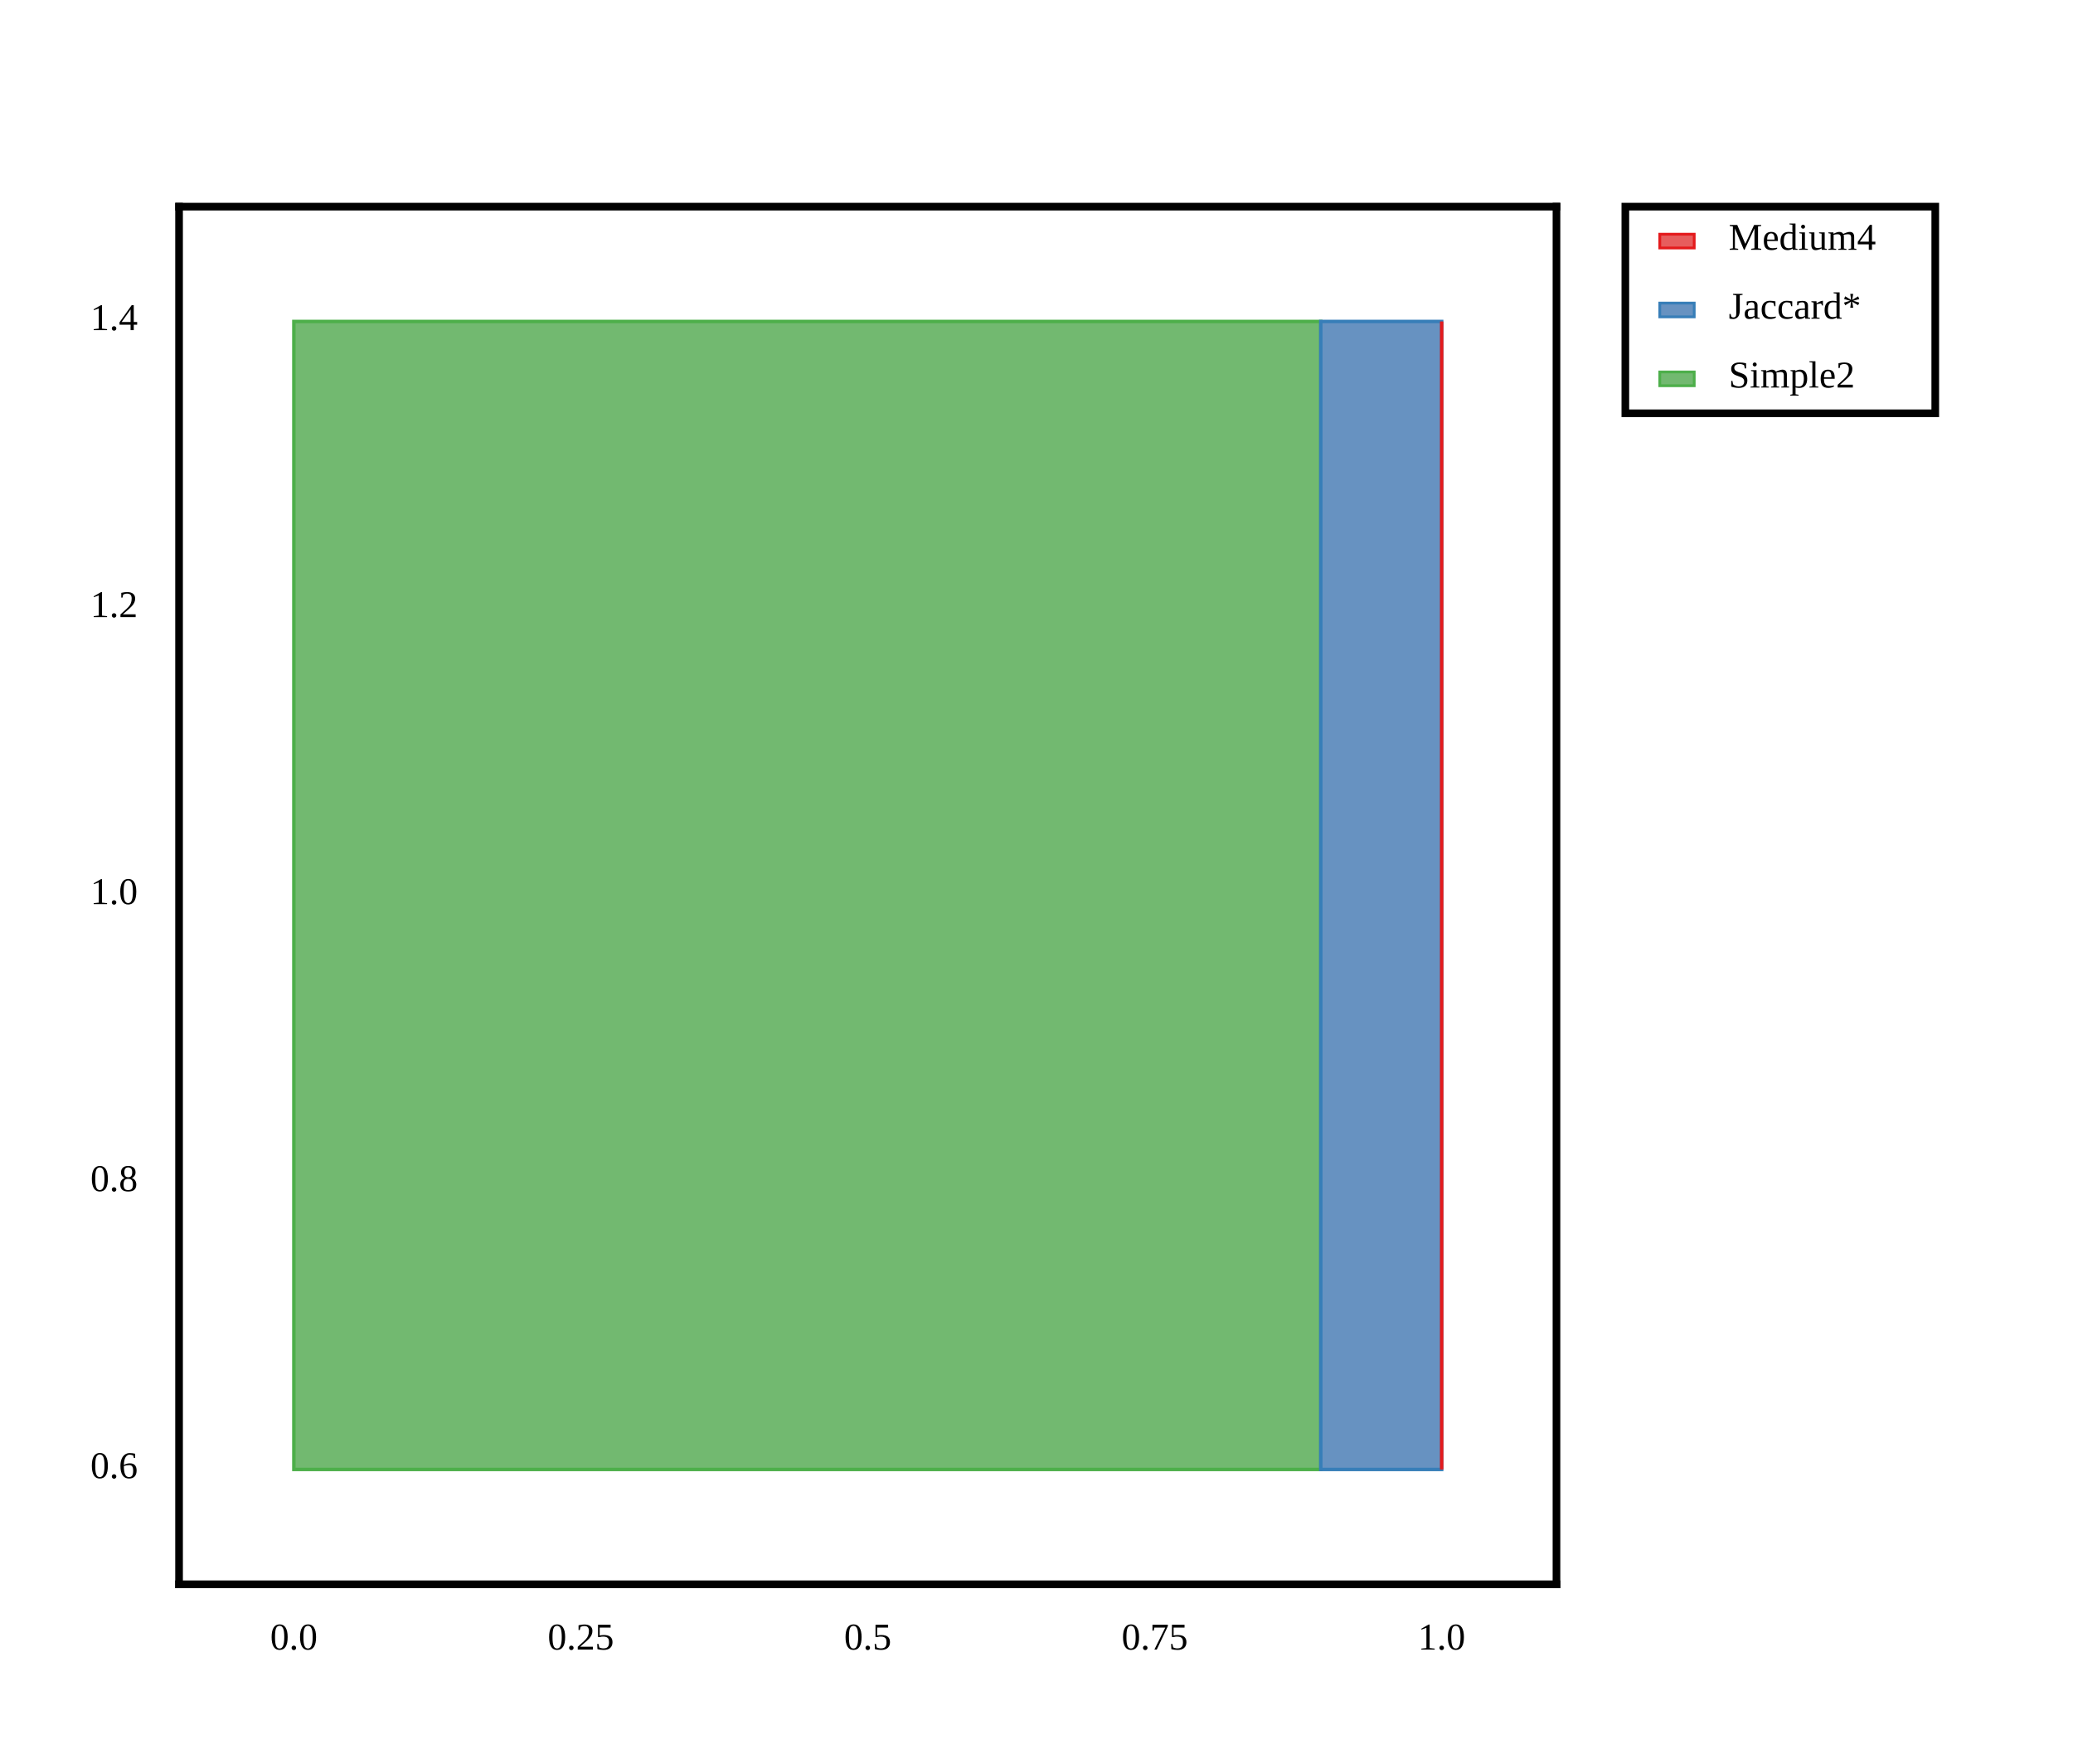
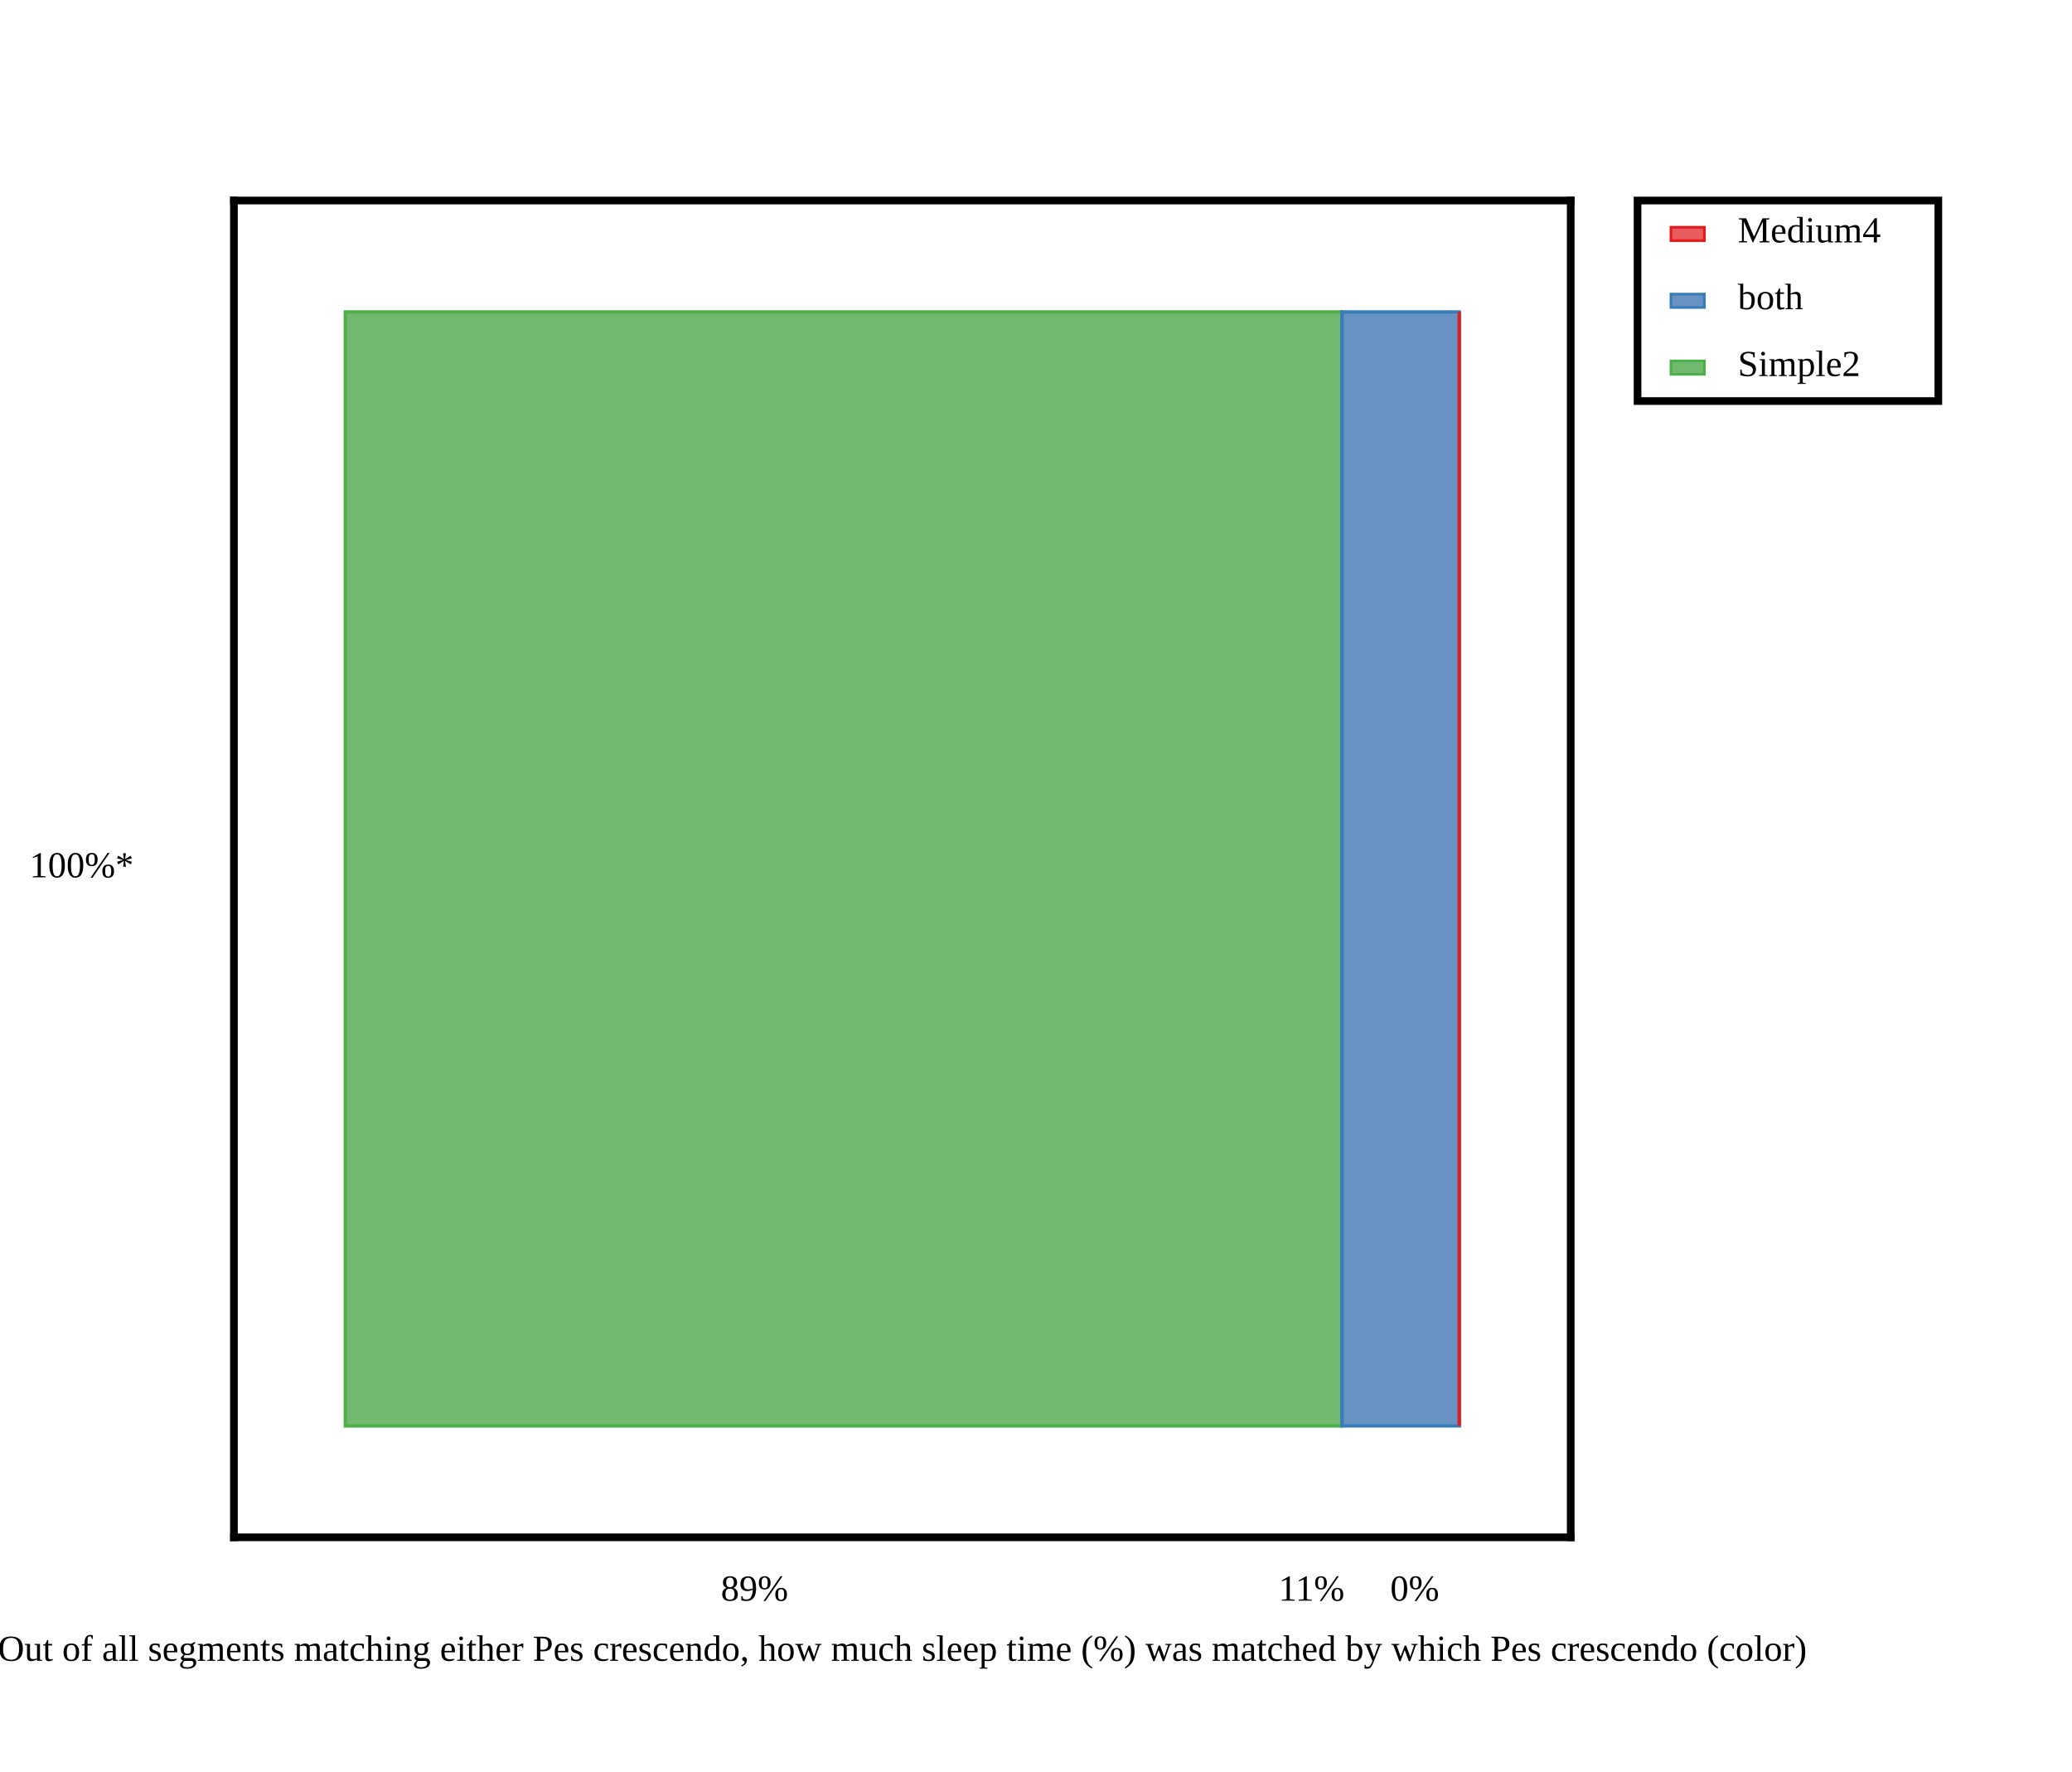
- <svg xmlns="http://www.w3.org/2000/svg" height="512" stroke-opacity="1" viewBox="0.0 0.0 602 512.0" font-size="1" width="602" stroke="rgb(0,0,0)" version="1.1">
+ <svg xmlns="http://www.w3.org/2000/svg" height="530" stroke-opacity="1" viewBox="0.0 0.0 620 530.0" font-size="1" width="620" stroke="rgb(0,0,0)" version="1.1">
  <defs />
-   <g stroke-linejoin="miter" stroke-opacity="1.0" fill-opacity="0.0" stroke="rgb(0,0,0)" stroke-width="2.221" fill="rgb(0,0,0)" stroke-linecap="square" stroke-miterlimit="10.0">
-     <path d="M 52,460 v -400 M 452,460 v -400 " />
+   <g stroke-linejoin="miter" stroke-opacity="1.0" fill-opacity="0.0" stroke="rgb(0,0,0)" stroke-width="2.293" fill="rgb(0,0,0)" stroke-linecap="square" stroke-miterlimit="10.0">
+     <path d="M 70,460 v -400 M 470,460 v -400 " />
  </g>
-   <g stroke-linejoin="miter" stroke-opacity="1.0" fill-opacity="1.0" font-size="11.0px" stroke="rgb(0,0,0)" stroke-width="2.221" fill="rgb(0,0,0)" stroke-linecap="butt" stroke-miterlimit="10.0">
-     <text dominant-baseline="middle" transform="matrix(1,0,0,1,40,93.3333)" stroke="none" text-anchor="end">1.4</text>
+   <g stroke-linejoin="miter" stroke-opacity="1.0" fill-opacity="1.0" font-size="11.0px" stroke="rgb(0,0,0)" stroke-width="2.293" fill="rgb(0,0,0)" stroke-linecap="butt" stroke-miterlimit="10.0">
+     <text dominant-baseline="middle" transform="matrix(1,0,0,1,40,260)" stroke="none" text-anchor="end">100%*</text>
  </g>
-   <g stroke-linejoin="miter" stroke-opacity="1.0" fill-opacity="1.0" font-size="11.0px" stroke="rgb(0,0,0)" stroke-width="2.221" fill="rgb(0,0,0)" stroke-linecap="butt" stroke-miterlimit="10.0">
-     <text dominant-baseline="middle" transform="matrix(1,0,0,1,40,176.6667)" stroke="none" text-anchor="end">1.2</text>
+   <g stroke-linejoin="miter" stroke-opacity="1.0" fill-opacity="0.0" stroke="rgb(0,0,0)" stroke-width="2.293" fill="rgb(0,0,0)" stroke-linecap="square" stroke-miterlimit="10.0">
+     <path d="M 70,460 h 400 M 70,60 h 400 " />
  </g>
-   <g stroke-linejoin="miter" stroke-opacity="1.0" fill-opacity="1.0" font-size="11.0px" stroke="rgb(0,0,0)" stroke-width="2.221" fill="rgb(0,0,0)" stroke-linecap="butt" stroke-miterlimit="10.0">
-     <text dominant-baseline="middle" transform="matrix(1,0,0,1,40,260)" stroke="none" text-anchor="end">1.0</text>
+   <g stroke-linejoin="miter" stroke-opacity="1.0" fill-opacity="1.0" font-size="11.0px" stroke="rgb(0,0,0)" stroke-width="2.293" fill="rgb(0,0,0)" stroke-linecap="butt" stroke-miterlimit="10.0">
+     <text dominant-baseline="text-before-edge" transform="matrix(1,0,0,1,270,490)" stroke="none" text-anchor="middle">Out of all segments matching either Pes crescendo, how much sleep time (%) was matched by which Pes crescendo (color)</text>
  </g>
-   <g stroke-linejoin="miter" stroke-opacity="1.0" fill-opacity="1.0" font-size="11.0px" stroke="rgb(0,0,0)" stroke-width="2.221" fill="rgb(0,0,0)" stroke-linecap="butt" stroke-miterlimit="10.0">
-     <text dominant-baseline="middle" transform="matrix(1,0,0,1,40,343.3333)" stroke="none" text-anchor="end">0.8</text>
+   <g stroke-linejoin="miter" stroke-opacity="1.0" fill-opacity="1.0" font-size="11.0px" stroke="rgb(0,0,0)" stroke-width="2.293" fill="rgb(0,0,0)" stroke-linecap="butt" stroke-miterlimit="10.0">
+     <text dominant-baseline="text-before-edge" transform="matrix(1,0,0,1,423.3333,472)" stroke="none" text-anchor="middle">0%</text>
  </g>
-   <g stroke-linejoin="miter" stroke-opacity="1.0" fill-opacity="1.0" font-size="11.0px" stroke="rgb(0,0,0)" stroke-width="2.221" fill="rgb(0,0,0)" stroke-linecap="butt" stroke-miterlimit="10.0">
-     <text dominant-baseline="middle" transform="matrix(1,0,0,1,40,426.6667)" stroke="none" text-anchor="end">0.6</text>
+   <g stroke-linejoin="miter" stroke-opacity="1.0" fill-opacity="1.0" font-size="11.0px" stroke="rgb(0,0,0)" stroke-width="2.293" fill="rgb(0,0,0)" stroke-linecap="butt" stroke-miterlimit="10.0">
+     <text dominant-baseline="text-before-edge" transform="matrix(1,0,0,1,392.4438,472)" stroke="none" text-anchor="middle">11%</text>
  </g>
-   <g stroke-linejoin="miter" stroke-opacity="1.0" fill-opacity="0.0" stroke="rgb(0,0,0)" stroke-width="2.221" fill="rgb(0,0,0)" stroke-linecap="square" stroke-miterlimit="10.0">
-     <path d="M 52,460 h 400 M 52,60 h 400 " />
-   </g>
-   <g stroke-linejoin="miter" stroke-opacity="1.0" fill-opacity="1.0" font-size="11.0px" stroke="rgb(0,0,0)" stroke-width="2.221" fill="rgb(0,0,0)" stroke-linecap="butt" stroke-miterlimit="10.0">
-     <text dominant-baseline="text-before-edge" transform="matrix(1,0,0,1,418.6667,472)" stroke="none" text-anchor="middle">1.0</text>
-   </g>
-   <g stroke-linejoin="miter" stroke-opacity="1.0" fill-opacity="1.0" font-size="11.0px" stroke="rgb(0,0,0)" stroke-width="2.221" fill="rgb(0,0,0)" stroke-linecap="butt" stroke-miterlimit="10.0">
-     <text dominant-baseline="text-before-edge" transform="matrix(1,0,0,1,335.3333,472)" stroke="none" text-anchor="middle">0.75</text>
-   </g>
-   <g stroke-linejoin="miter" stroke-opacity="1.0" fill-opacity="1.0" font-size="11.0px" stroke="rgb(0,0,0)" stroke-width="2.221" fill="rgb(0,0,0)" stroke-linecap="butt" stroke-miterlimit="10.0">
-     <text dominant-baseline="text-before-edge" transform="matrix(1,0,0,1,252,472)" stroke="none" text-anchor="middle">0.5</text>
-   </g>
-   <g stroke-linejoin="miter" stroke-opacity="1.0" fill-opacity="1.0" font-size="11.0px" stroke="rgb(0,0,0)" stroke-width="2.221" fill="rgb(0,0,0)" stroke-linecap="butt" stroke-miterlimit="10.0">
-     <text dominant-baseline="text-before-edge" transform="matrix(1,0,0,1,168.6667,472)" stroke="none" text-anchor="middle">0.25</text>
-   </g>
-   <g stroke-linejoin="miter" stroke-opacity="1.0" fill-opacity="1.0" font-size="11.0px" stroke="rgb(0,0,0)" stroke-width="2.221" fill="rgb(0,0,0)" stroke-linecap="butt" stroke-miterlimit="10.0">
-     <text dominant-baseline="text-before-edge" transform="matrix(1,0,0,1,85.3333,472)" stroke="none" text-anchor="middle">0.0</text>
+   <g stroke-linejoin="miter" stroke-opacity="1.0" fill-opacity="1.0" font-size="11.0px" stroke="rgb(0,0,0)" stroke-width="2.293" fill="rgb(0,0,0)" stroke-linecap="butt" stroke-miterlimit="10.0">
+     <text dominant-baseline="text-before-edge" transform="matrix(1,0,0,1,225.7772,472)" stroke="none" text-anchor="middle">89%</text>
  </g>
  <g stroke-linejoin="miter" stroke-opacity="1.0" fill-opacity="1.0" stroke="rgb(77,175,74)" stroke-width="1.0" fill="rgb(114,185,112)" stroke-linecap="butt" stroke-miterlimit="10.0">
    <defs>
      <clipPath id="SimpleMediummyClip1">
-         <path d="M 452,460 l -0,-400 h -400 l -0,400 Z" />
+         <path d="M 470,460 l -0,-400 h -400 l -0,400 Z" />
      </clipPath>
    </defs>
    <g clip-path="url(#SimpleMediummyClip1)">
-       <path d="M 85.333,426.667 v -333.333 h 298.221 v 333.333 Z" />
+       <path d="M 103.333,426.667 v -333.333 h 298.221 v 333.333 Z" />
    </g>
  </g>
  <g stroke-linejoin="miter" stroke-opacity="1.0" fill-opacity="1.0" stroke="rgb(55,126,184)" stroke-width="1.0" fill="rgb(103,146,193)" stroke-linecap="butt" stroke-miterlimit="10.0">
    <defs>
      <clipPath id="SimpleMediummyClip2">
-         <path d="M 452,460 l -0,-400 h -400 l -0,400 Z" />
+         <path d="M 470,460 l -0,-400 h -400 l -0,400 Z" />
      </clipPath>
    </defs>
    <g clip-path="url(#SimpleMediummyClip2)">
-       <path d="M 383.554,426.667 v -333.333 h 35.112 v 333.333 Z" />
+       <path d="M 401.554,426.667 v -333.333 h 35.112 v 333.333 Z" />
    </g>
  </g>
  <g stroke-linejoin="miter" stroke-opacity="1.0" fill-opacity="1.0" stroke="rgb(228,26,28)" stroke-width="1.0" fill="rgb(231,93,93)" stroke-linecap="butt" stroke-miterlimit="10.0">
    <defs>
      <clipPath id="SimpleMediummyClip3">
-         <path d="M 452,460 l -0,-400 h -400 l -0,400 Z" />
+         <path d="M 470,460 l -0,-400 h -400 l -0,400 Z" />
      </clipPath>
    </defs>
    <g clip-path="url(#SimpleMediummyClip3)">
-       <path d="M 418.667,426.667 v -333.333 h 0 v 333.333 Z" />
+       <path d="M 436.667,426.667 v -333.333 h 0 v 333.333 Z" />
    </g>
  </g>
-   <g stroke-linejoin="miter" stroke-opacity="1.0" fill-opacity="1.0" font-size="11.0px" stroke="rgb(0,0,0)" stroke-width="2.221" fill="rgb(0,0,0)" stroke-linecap="butt" stroke-miterlimit="10.0">
-     <text dominant-baseline="text-after-edge" transform="matrix(1,0,0,1,252,40)" stroke="none" text-anchor="middle" />
+   <g stroke-linejoin="miter" stroke-opacity="1.0" fill-opacity="1.0" font-size="11.0px" stroke="rgb(0,0,0)" stroke-width="2.293" fill="rgb(0,0,0)" stroke-linecap="butt" stroke-miterlimit="10.0">
+     <text dominant-baseline="text-after-edge" transform="matrix(1,0,0,1,270,40)" stroke="none" text-anchor="middle" />
  </g>
-   <g stroke-linejoin="miter" stroke-opacity="1.0" fill-opacity="0.0" stroke="rgb(0,0,0)" stroke-width="2.221" fill="rgb(0,0,0)" stroke-linecap="butt" stroke-miterlimit="10.0">
-     <path d="M 562,120 l -0,-60 h -90 l -0,60 Z" />
+   <g stroke-linejoin="miter" stroke-opacity="1.0" fill-opacity="0.0" stroke="rgb(0,0,0)" stroke-width="2.293" fill="rgb(0,0,0)" stroke-linecap="butt" stroke-miterlimit="10.0">
+     <path d="M 580,120 l -0,-60 h -90 l -0,60 Z" />
  </g>
-   <g stroke-linejoin="miter" stroke-opacity="1.0" fill-opacity="1.0" font-size="11.0px" stroke="rgb(0,0,0)" stroke-width="2.221" fill="rgb(0,0,0)" stroke-linecap="butt" stroke-miterlimit="10.0">
-     <text dominant-baseline="middle" transform="matrix(1,0,0,1,502,110)" stroke="none" text-anchor="start">Simple2</text>
+   <g stroke-linejoin="miter" stroke-opacity="1.0" fill-opacity="1.0" font-size="11.0px" stroke="rgb(0,0,0)" stroke-width="2.293" fill="rgb(0,0,0)" stroke-linecap="butt" stroke-miterlimit="10.0">
+     <text dominant-baseline="middle" transform="matrix(1,0,0,1,520,110)" stroke="none" text-anchor="start">Simple2</text>
  </g>
  <g stroke-linejoin="miter" stroke-opacity="1.0" fill-opacity="1.0" stroke="rgb(77,175,74)" stroke-width="0.8" fill="rgb(114,185,112)" stroke-linecap="butt" stroke-miterlimit="10.0">
-     <path d="M 482,108 l 10,0 v 4 l -10,0 Z" />
+     <path d="M 500,108 l 10,0 v 4 l -10,0 Z" />
  </g>
-   <g stroke-linejoin="miter" stroke-opacity="1.0" fill-opacity="1.0" font-size="11.0px" stroke="rgb(0,0,0)" stroke-width="2.221" fill="rgb(0,0,0)" stroke-linecap="butt" stroke-miterlimit="10.0">
-     <text dominant-baseline="middle" transform="matrix(1,0,0,1,502,90)" stroke="none" text-anchor="start">Jaccard*</text>
+   <g stroke-linejoin="miter" stroke-opacity="1.0" fill-opacity="1.0" font-size="11.0px" stroke="rgb(0,0,0)" stroke-width="2.293" fill="rgb(0,0,0)" stroke-linecap="butt" stroke-miterlimit="10.0">
+     <text dominant-baseline="middle" transform="matrix(1,0,0,1,520,90)" stroke="none" text-anchor="start">both</text>
  </g>
  <g stroke-linejoin="miter" stroke-opacity="1.0" fill-opacity="1.0" stroke="rgb(55,126,184)" stroke-width="0.8" fill="rgb(103,146,193)" stroke-linecap="butt" stroke-miterlimit="10.0">
-     <path d="M 482,88 l 10,0 v 4 l -10,0 Z" />
+     <path d="M 500,88 l 10,0 v 4 l -10,0 Z" />
  </g>
-   <g stroke-linejoin="miter" stroke-opacity="1.0" fill-opacity="1.0" font-size="11.0px" stroke="rgb(0,0,0)" stroke-width="2.221" fill="rgb(0,0,0)" stroke-linecap="butt" stroke-miterlimit="10.0">
-     <text dominant-baseline="middle" transform="matrix(1,0,0,1,502,70)" stroke="none" text-anchor="start">Medium4</text>
+   <g stroke-linejoin="miter" stroke-opacity="1.0" fill-opacity="1.0" font-size="11.0px" stroke="rgb(0,0,0)" stroke-width="2.293" fill="rgb(0,0,0)" stroke-linecap="butt" stroke-miterlimit="10.0">
+     <text dominant-baseline="middle" transform="matrix(1,0,0,1,520,70)" stroke="none" text-anchor="start">Medium4</text>
  </g>
  <g stroke-linejoin="miter" stroke-opacity="1.0" fill-opacity="1.0" stroke="rgb(228,26,28)" stroke-width="0.8" fill="rgb(231,93,93)" stroke-linecap="butt" stroke-miterlimit="10.0">
-     <path d="M 482,68 l 10,0 v 4 l -10,0 Z" />
+     <path d="M 500,68 l 10,0 v 4 l -10,0 Z" />
  </g>
</svg>
